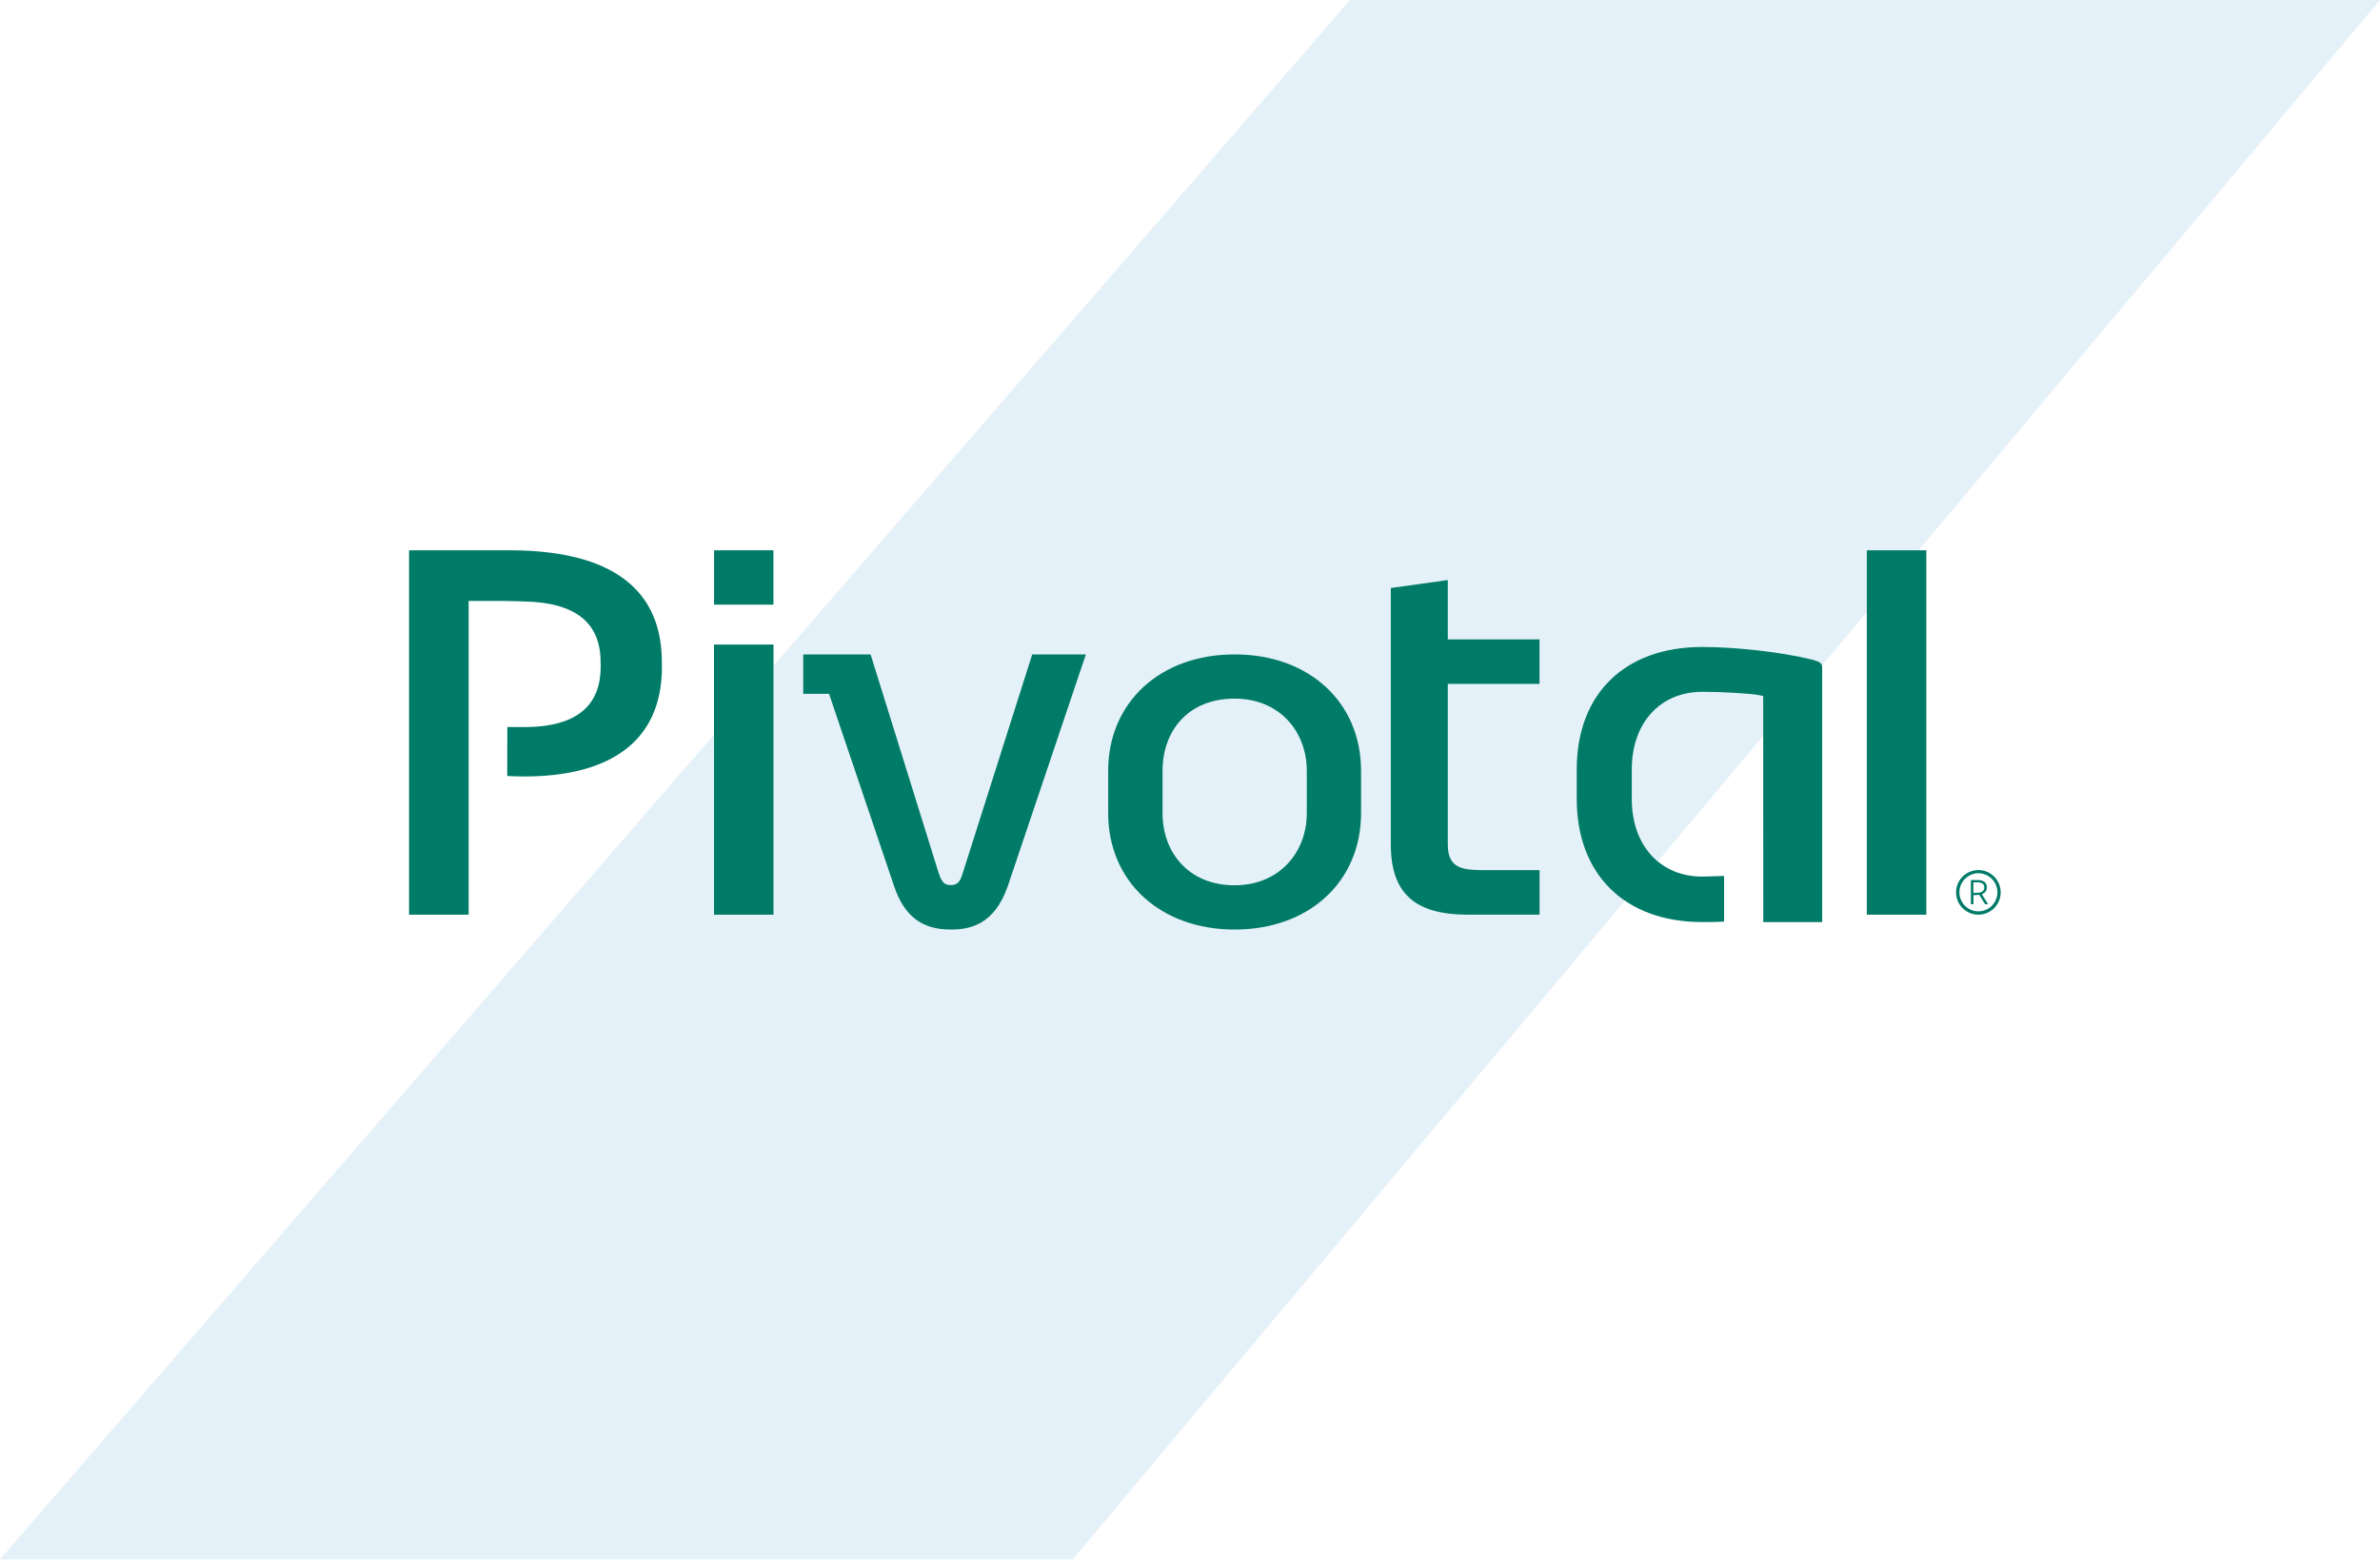
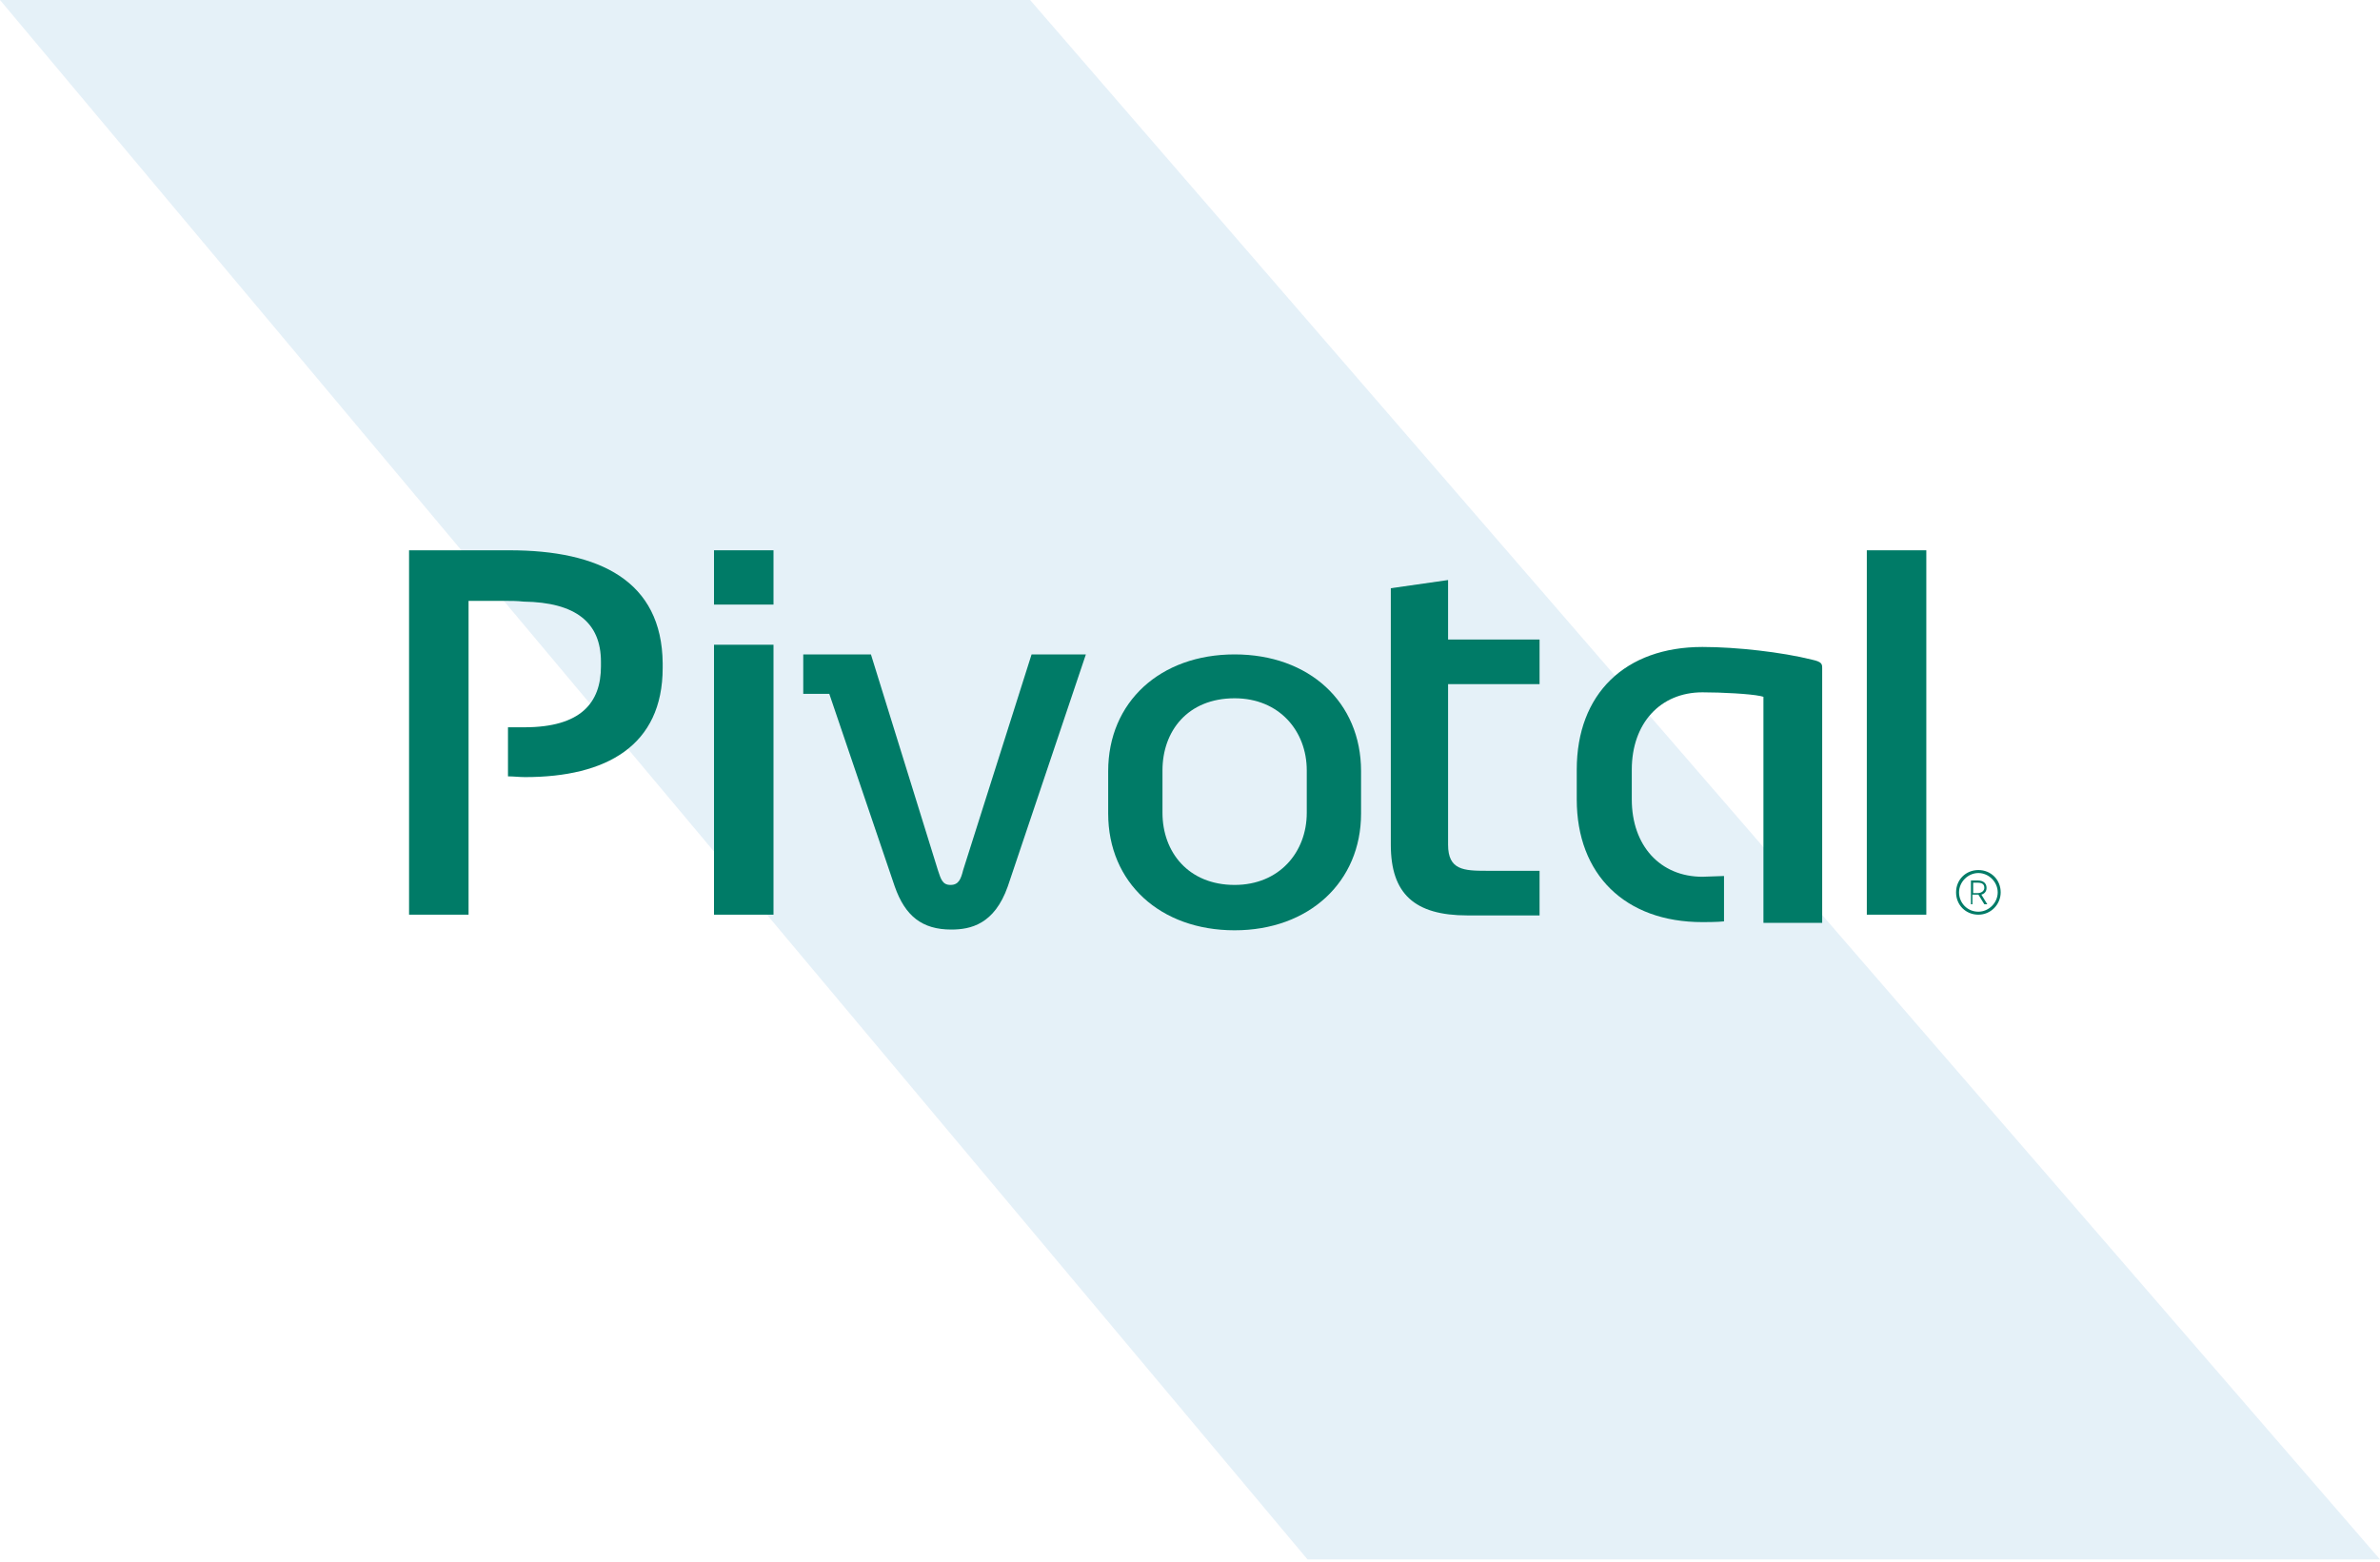
- <svg xmlns="http://www.w3.org/2000/svg" width="320px" height="210px" viewBox="0 0 320 210" version="1.1">
-   <defs />
-   <g id="Success-stories" stroke="none" stroke-width="1" fill="none" fill-rule="evenodd">
+ <svg xmlns="http://www.w3.org/2000/svg" version="1.1" id="Layer_1" x="0px" y="0px" viewBox="0 0 320 210" style="enable-background:new 0 0 320 210;" xml:space="preserve">
+   <style type="text/css">
+ 	.st0{opacity:0.2;fill:#7FB7DD;enable-background:new    ;}
+ 	.st1{fill:#007B67;}
+ </style>
+   <g id="Success-stories">
    <g id="Desktop---Success-stories" transform="translate(-159, -2027)">
      <g id="Pivotal" transform="translate(159, 2021)">
        <g id="Logo" transform="translate(0, 6)">
-           <polygon id="graphic" fill="#7FB7DD" opacity="0.2" points="181.505 0 0 209.689 144.238 209.689 320 0" />
-           <g id="Pivotal-OnLight" transform="translate(55, 74)" fill="#007B67">
-             <path d="M41,49 L49,49 L49,12.676 L41,12.676 L41,49 Z M41.009,7.311 L48.99,7.311 L48.99,0 L41.009,0 L41.009,7.311 Z" id="Fill-1" />
-             <path d="M91,14 L80.476,45.237 C78.667,50.345 75.441,51 72.831,51 C68.953,51 66.619,49.222 65.243,45.246 L56.471,19.306 L53,19.306 L53,14 L62.054,14 L71.095,43.038 C71.49,44.277 71.734,45.019 72.831,45.019 C73.969,45.019 74.194,44.265 74.562,43.038 L83.786,14 L91,14" id="Fill-2" />
-             <path d="M111.005,45.048 C116.994,45.048 120.706,40.634 120.706,35.341 L120.706,29.66 C120.706,24.361 117.027,19.947 111.005,19.947 C104.663,19.947 101.308,24.361 101.308,29.66 L101.308,35.341 C101.308,40.634 104.809,45.048 111.005,45.048 M111.005,14 C121.019,14 128,20.437 128,29.66 L128,35.341 C128,44.552 121.019,51 111.005,51 C100.996,51 94,44.552 94,35.341 L94,29.66 C94,20.437 100.996,14 111.005,14" id="Fill-3" />
-             <path d="M188.562,14.682 C184.61,13.707 178.435,13 173.875,13 C163.462,13 157,19.3 157,29.455 L157,33.453 C157,43.598 163.462,49.993 173.875,49.993 C174.116,49.993 175.966,50 176.809,49.921 L176.809,43.797 C176.489,43.797 174.11,43.878 173.875,43.878 C168.211,43.878 164.401,39.688 164.401,33.453 L164.401,29.455 C164.401,23.219 168.211,19.031 173.875,19.031 C176.438,19.031 180.307,19.23 181.642,19.501 L182.066,19.589 L182.076,50 L190,50 L190,15.946 C190,15.297 190,15.047 188.562,14.682" id="Fill-4" />
-             <polygon id="Fill-5" points="196 49 204 49 204 0 196 0" />
-             <path d="M13.519,0 L0,0 L0,49 L8.012,49 L8.012,6.812 L12.71,6.812 C13.707,6.819 14.557,6.86 15.409,6.877 C22.353,7.008 25.752,9.717 25.752,15.026 C25.752,15.24 25.766,15.38 25.766,15.6 C25.766,20.512 23.022,23.771 15.451,23.771 C14.727,23.771 13.983,23.754 13.213,23.761 C13.215,25.639 13.206,29.123 13.201,30.347 C13.983,30.384 14.713,30.416 15.463,30.416 C26.328,30.416 34,26.217 34,15.674 C34,15.467 33.989,15.251 33.989,15.039 C33.989,4.112 25.63,0 13.519,0" id="Fill-6" />
-             <path d="M139.661,4 L139.661,11.981 L151.996,11.981 L151.996,17.963 L139.661,17.963 L139.661,39.536 C139.661,42.92 141.783,43.012 144.857,43.012 L152,43.012 L152,49 L142.335,49 C135.187,49 132,46.085 132,39.536 L132,5.072 L139.661,4" id="Fill-7" />
-             <path d="M210.927,46.05 C211.469,46.032 211.798,45.775 211.798,45.344 C211.798,44.887 211.505,44.658 210.881,44.658 C210.872,44.658 210.331,44.658 210.331,44.658 L210.331,46.078 L210.927,46.05 Z M210.34,47.589 L209.991,47.589 L209.991,44.346 C209.991,44.346 210.899,44.346 210.908,44.346 C211.735,44.346 212.138,44.722 212.138,45.327 C212.138,45.803 211.854,46.105 211.469,46.251 L212.312,47.589 L211.9,47.589 L211.119,46.334 L210.34,46.38 L210.34,47.589 Z M211,43.429 C209.592,43.429 208.448,44.597 208.448,45.995 C208.448,47.393 209.592,48.552 211,48.552 C212.418,48.552 213.562,47.393 213.562,45.995 C213.562,44.597 212.418,43.429 211,43.429 Z M208,46.004 C208,44.346 209.339,43 211,43 C212.661,43 214,44.346 214,46.004 C214,47.653 212.661,49 211,49 C209.339,49 208,47.653 208,46.004 L208,46.004 Z" id="Fill-8" />
+           <polygon id="graphic" class="st0" points="0,0 175.8,209.7 320,209.7 138.5,0     " />
+           <g id="Pivotal-OnLight" transform="translate(55, 74)">
+             <path id="Fill-1" class="st1" d="M41,49h8V12.7h-8V49z M41,7.3h8V0h-8V7.3z" />
+             <path id="Fill-2" class="st1" d="M91,14L80.5,45.2c-1.8,5.1-5,5.8-7.6,5.8c-3.9,0-6.2-1.8-7.6-5.8l-8.8-25.9H53V14h9.1l9,29       c0.4,1.2,0.6,2,1.7,2c1.1,0,1.4-0.8,1.7-2l9.2-29H91" />
+             <path id="Fill-3" class="st1" d="M111,45c6,0,9.7-4.4,9.7-9.7v-5.7c0-5.3-3.7-9.7-9.7-9.7c-6.3,0-9.7,4.4-9.7,9.7v5.7       C101.3,40.6,104.8,45,111,45 M111,14c10,0,17,6.4,17,15.7v5.7c0,9.2-7,15.7-17,15.7c-10,0-17-6.4-17-15.7v-5.7       C94,20.4,101,14,111,14" />
+             <path id="Fill-4" class="st1" d="M188.6,14.7c-4-1-10.1-1.7-14.7-1.7c-10.4,0-16.9,6.3-16.9,16.5v4c0,10.1,6.5,16.5,16.9,16.5       c0.2,0,2.1,0,2.9-0.1v-6.1c-0.3,0-2.7,0.1-2.9,0.1c-5.7,0-9.5-4.2-9.5-10.4v-4c0-6.2,3.8-10.4,9.5-10.4c2.6,0,6.4,0.2,7.8,0.5       l0.4,0.1l0,30.4h7.9V15.9C190,15.3,190,15,188.6,14.7" />
+             <polygon id="Fill-5" class="st1" points="196,49 204,49 204,0 196,0      " />
+             <path id="Fill-6" class="st1" d="M13.5,0H0v49h8V6.8h4.7c1,0,1.8,0,2.7,0.1C22.4,7,25.8,9.7,25.8,15c0,0.2,0,0.4,0,0.6       c0,4.9-2.7,8.2-10.3,8.2c-0.7,0-1.5,0-2.2,0c0,1.9,0,5.4,0,6.6c0.8,0,1.5,0.1,2.3,0.1c10.9,0,18.5-4.2,18.5-14.7       c0-0.2,0-0.4,0-0.6C34,4.1,25.6,0,13.5,0" />
+             <path id="Fill-7" class="st1" d="M139.7,4v8H152v6h-12.3v21.6c0,3.4,2.1,3.5,5.2,3.5h7.1v6h-9.7c-7.1,0-10.3-2.9-10.3-9.5V5.1       L139.7,4" />
+             <path id="Fill-8" class="st1" d="M210.9,46.1c0.5,0,0.9-0.3,0.9-0.7c0-0.5-0.3-0.7-0.9-0.7c0,0-0.6,0-0.6,0v1.4L210.9,46.1z        M210.3,47.6H210v-3.2c0,0,0.9,0,0.9,0c0.8,0,1.2,0.4,1.2,1c0,0.5-0.3,0.8-0.7,0.9l0.8,1.3h-0.4l-0.8-1.3l-0.8,0V47.6z        M211,43.4c-1.4,0-2.6,1.2-2.6,2.6c0,1.4,1.1,2.6,2.6,2.6c1.4,0,2.6-1.2,2.6-2.6C213.6,44.6,212.4,43.4,211,43.4z M208,46       c0-1.7,1.3-3,3-3c1.7,0,3,1.3,3,3c0,1.6-1.3,3-3,3C209.3,49,208,47.7,208,46L208,46z" />
          </g>
        </g>
      </g>
    </g>
  </g>
</svg>
